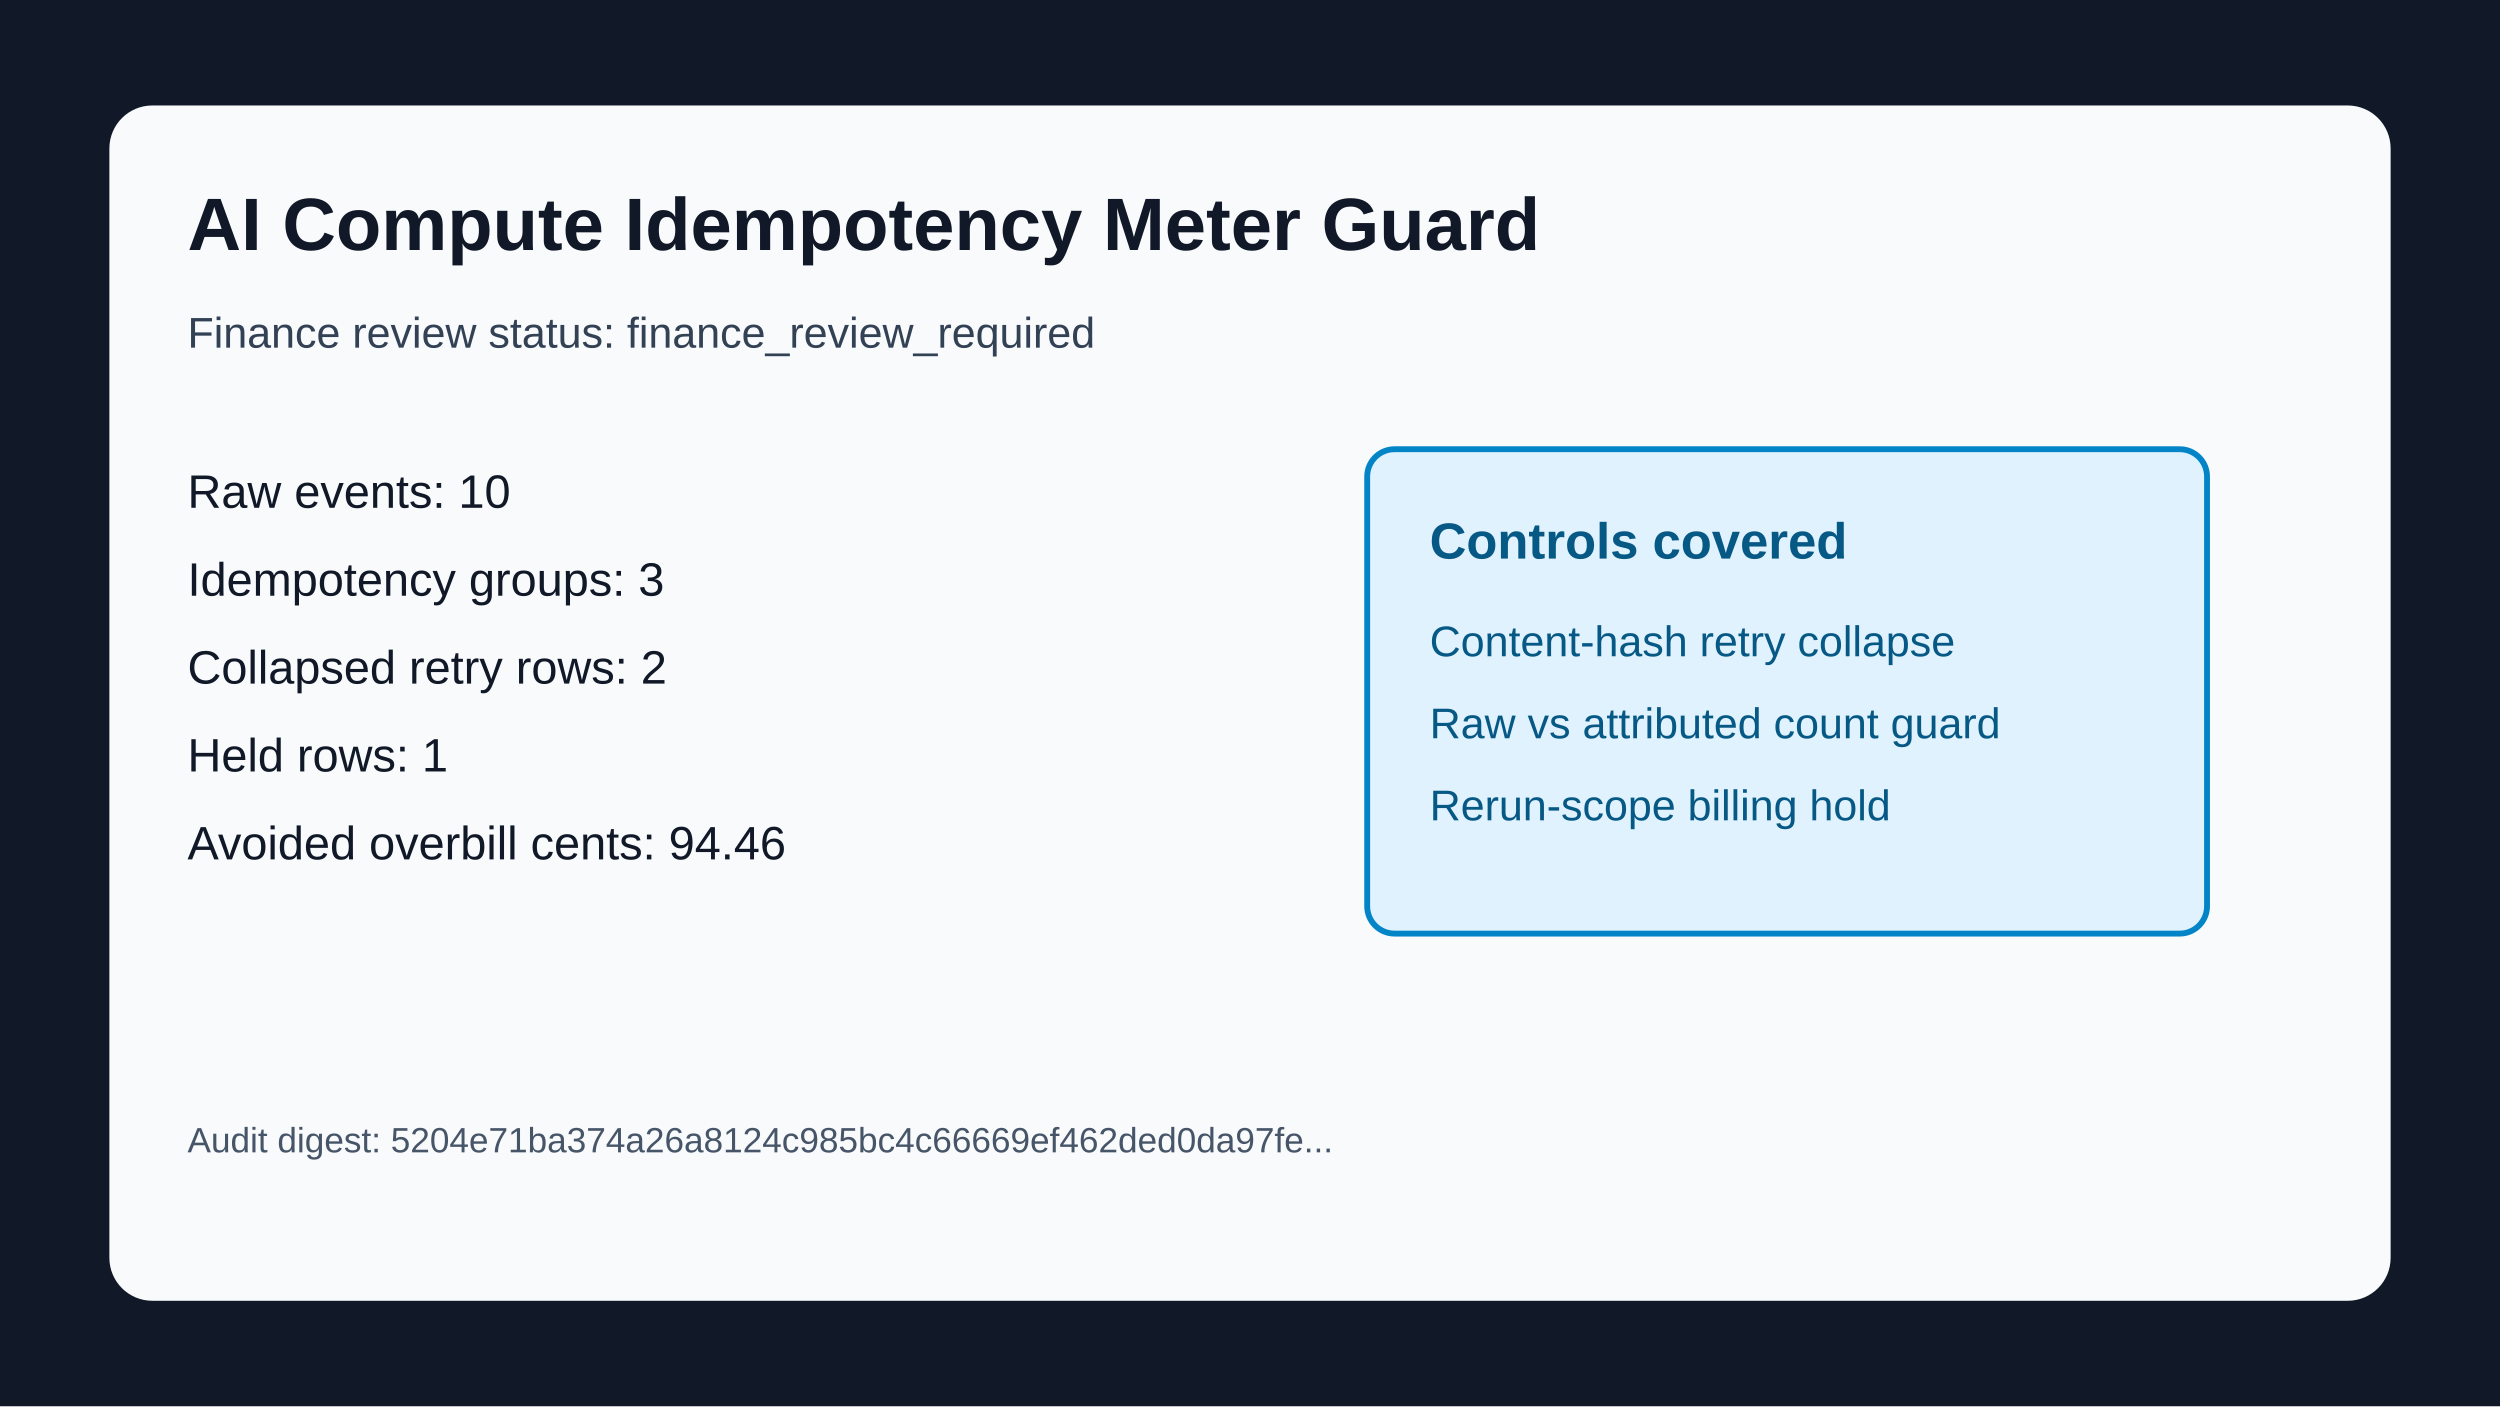
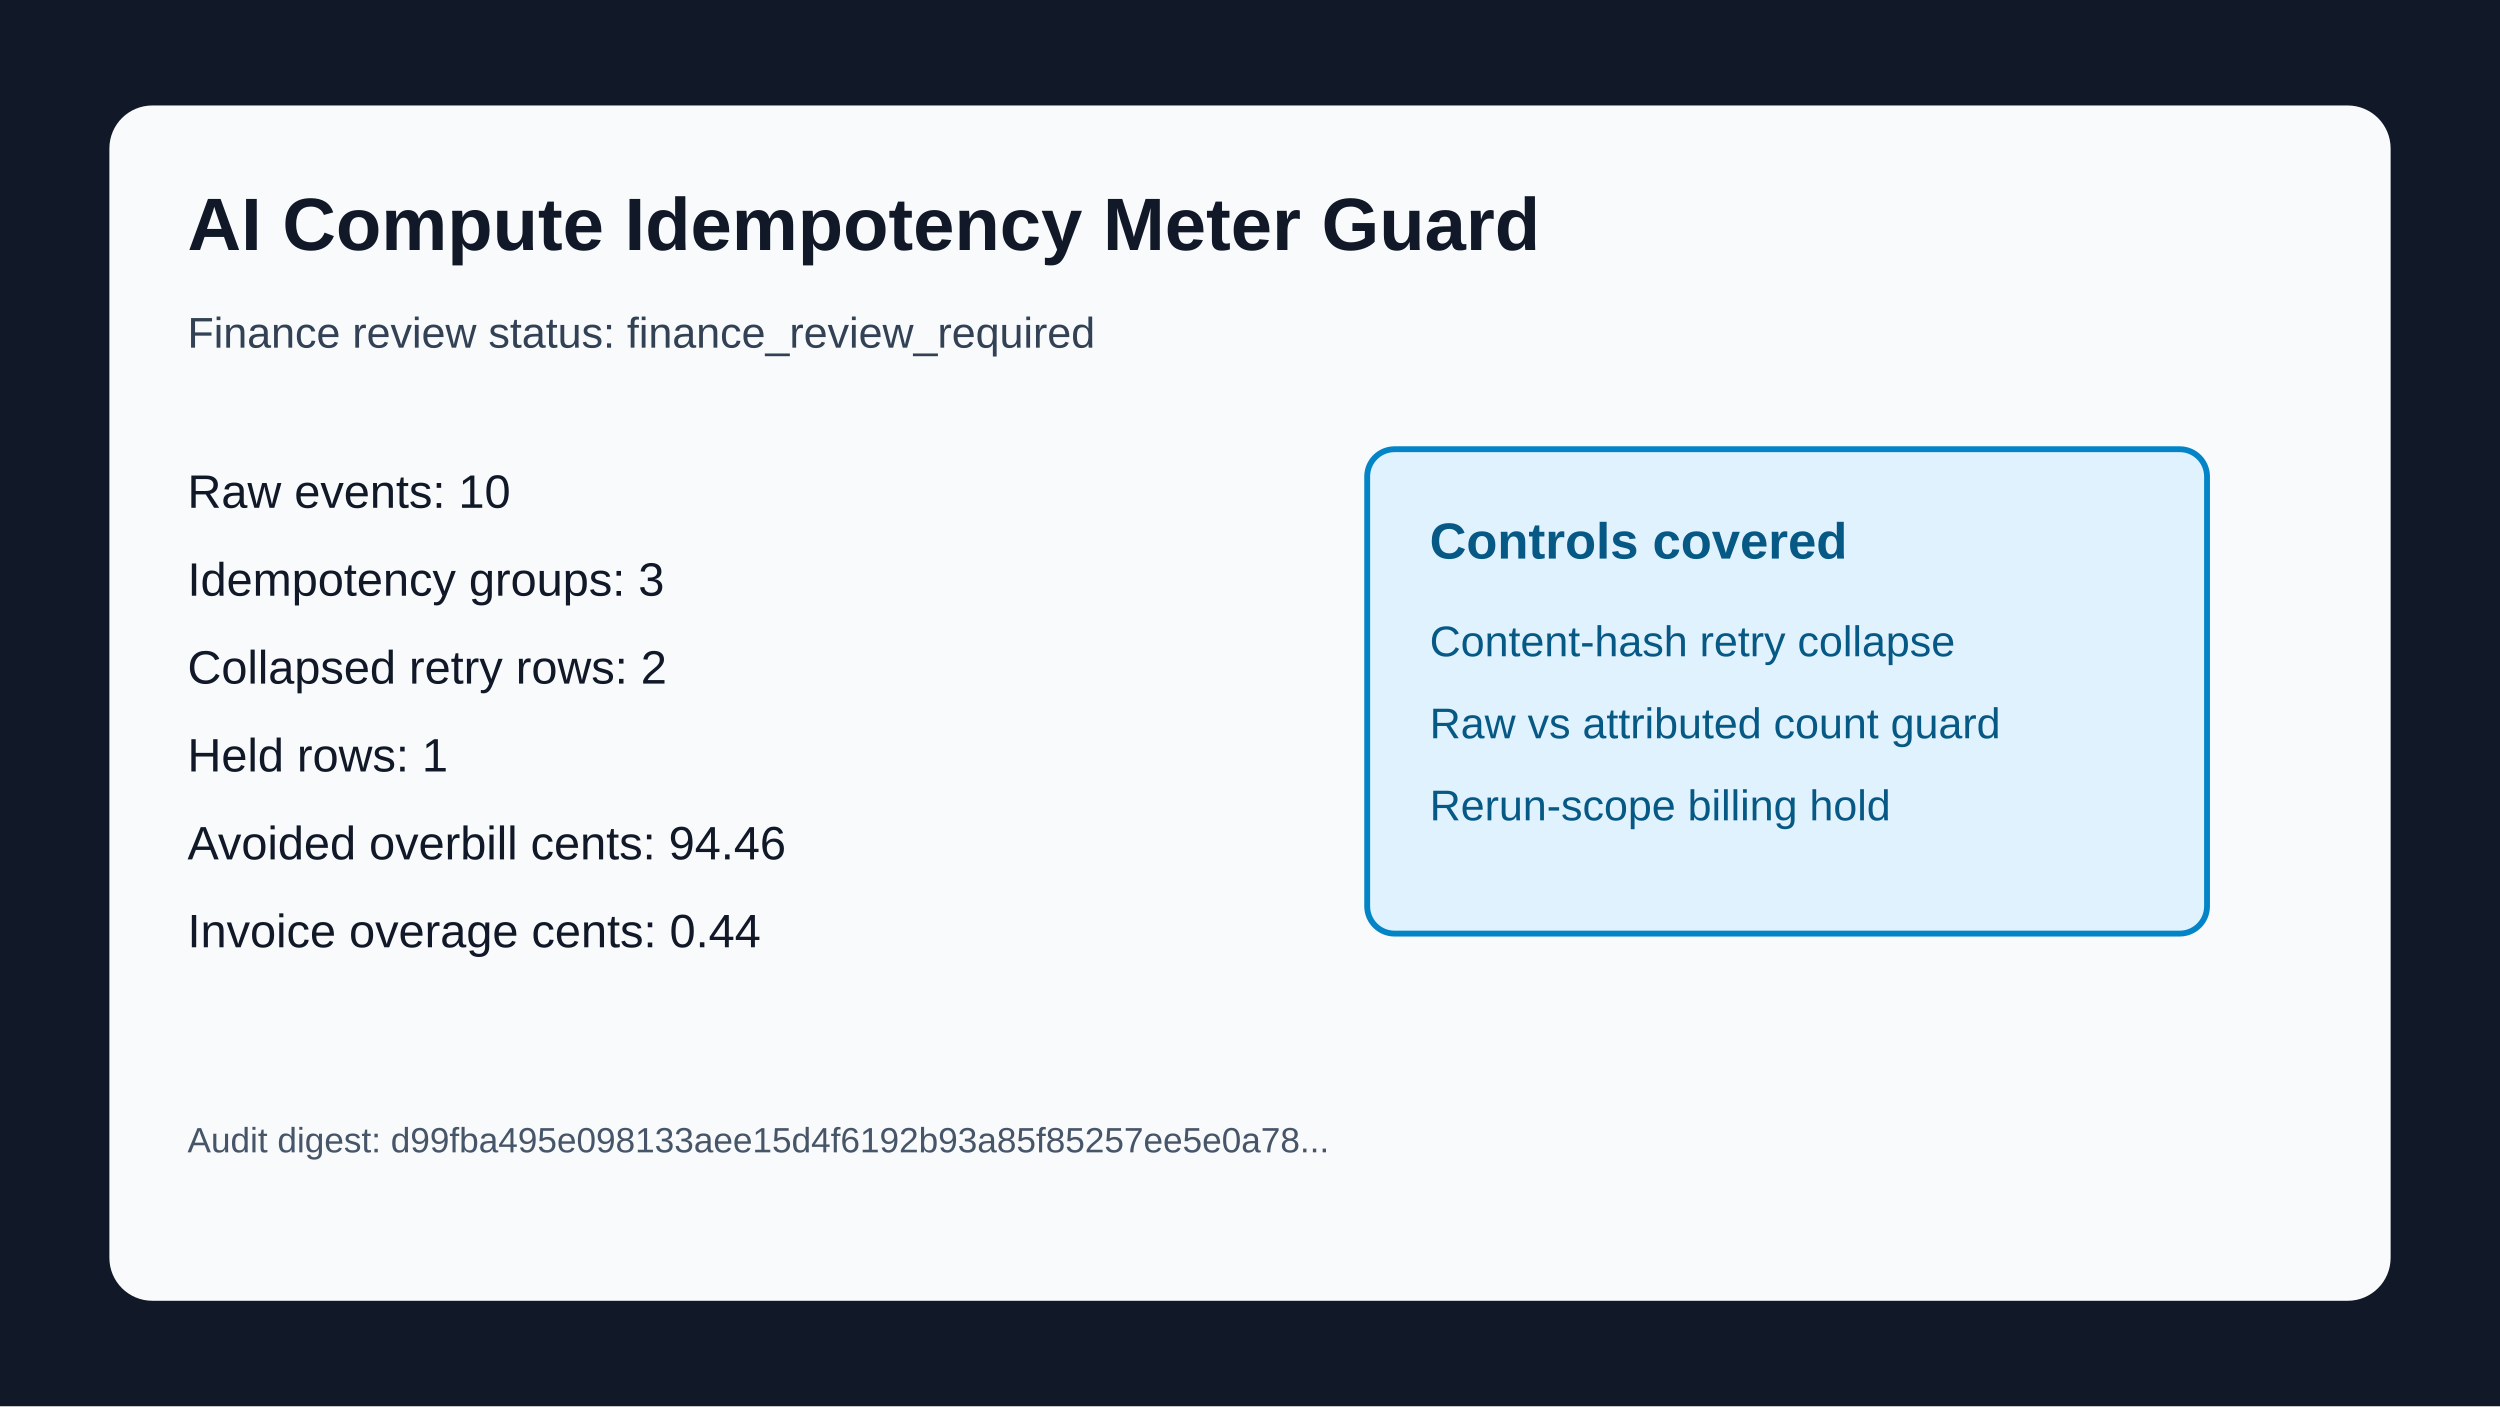
<svg xmlns="http://www.w3.org/2000/svg" width="1280" height="720" viewBox="0 0 1280 720">
  <rect width="1280" height="720" fill="#111827" />
  <rect x="56" y="54" width="1168" height="612" rx="22" fill="#f8fafc" />
  <text x="96" y="128" font-family="Arial, sans-serif" font-size="38" font-weight="700" fill="#111827">AI Compute Idempotency Meter Guard</text>
  <text x="96" y="178" font-family="Arial, sans-serif" font-size="22" fill="#334155">Finance review status: finance_review_required</text>
  <g font-family="Arial, sans-serif" font-size="24" fill="#111827">
    <text x="96" y="260">Raw events: 10</text>
    <text x="96" y="305">Idempotency groups: 3</text>
    <text x="96" y="350">Collapsed retry rows: 2</text>
    <text x="96" y="395">Held rows: 1</text>
    <text x="96" y="440">Avoided overbill cents: 94.46</text>
+     <text x="96" y="485">Invoice overage cents: 0.44</text>
  </g>
  <rect x="700" y="230" width="430" height="248" rx="14" fill="#e0f2fe" stroke="#0284c7" stroke-width="3" />
  <text x="732" y="286" font-family="Arial, sans-serif" font-size="26" font-weight="700" fill="#075985">Controls covered</text>
  <text x="732" y="336" font-family="Arial, sans-serif" font-size="22" fill="#075985">Content-hash retry collapse</text>
  <text x="732" y="378" font-family="Arial, sans-serif" font-size="22" fill="#075985">Raw vs attributed count guard</text>
  <text x="732" y="420" font-family="Arial, sans-serif" font-size="22" fill="#075985">Rerun-scope billing hold</text>
-   <text x="96" y="590" font-family="Arial, sans-serif" font-size="18" fill="#475569">Audit digest: 5204e71ba374a26a8124c985bc4c66669ef462ded0da97fe...</text>
+   <text x="96" y="590" font-family="Arial, sans-serif" font-size="18" fill="#475569">Audit digest: d99fba495e098133aee15d4f6192b93a85f85257ee5e0a78...</text>
</svg>
